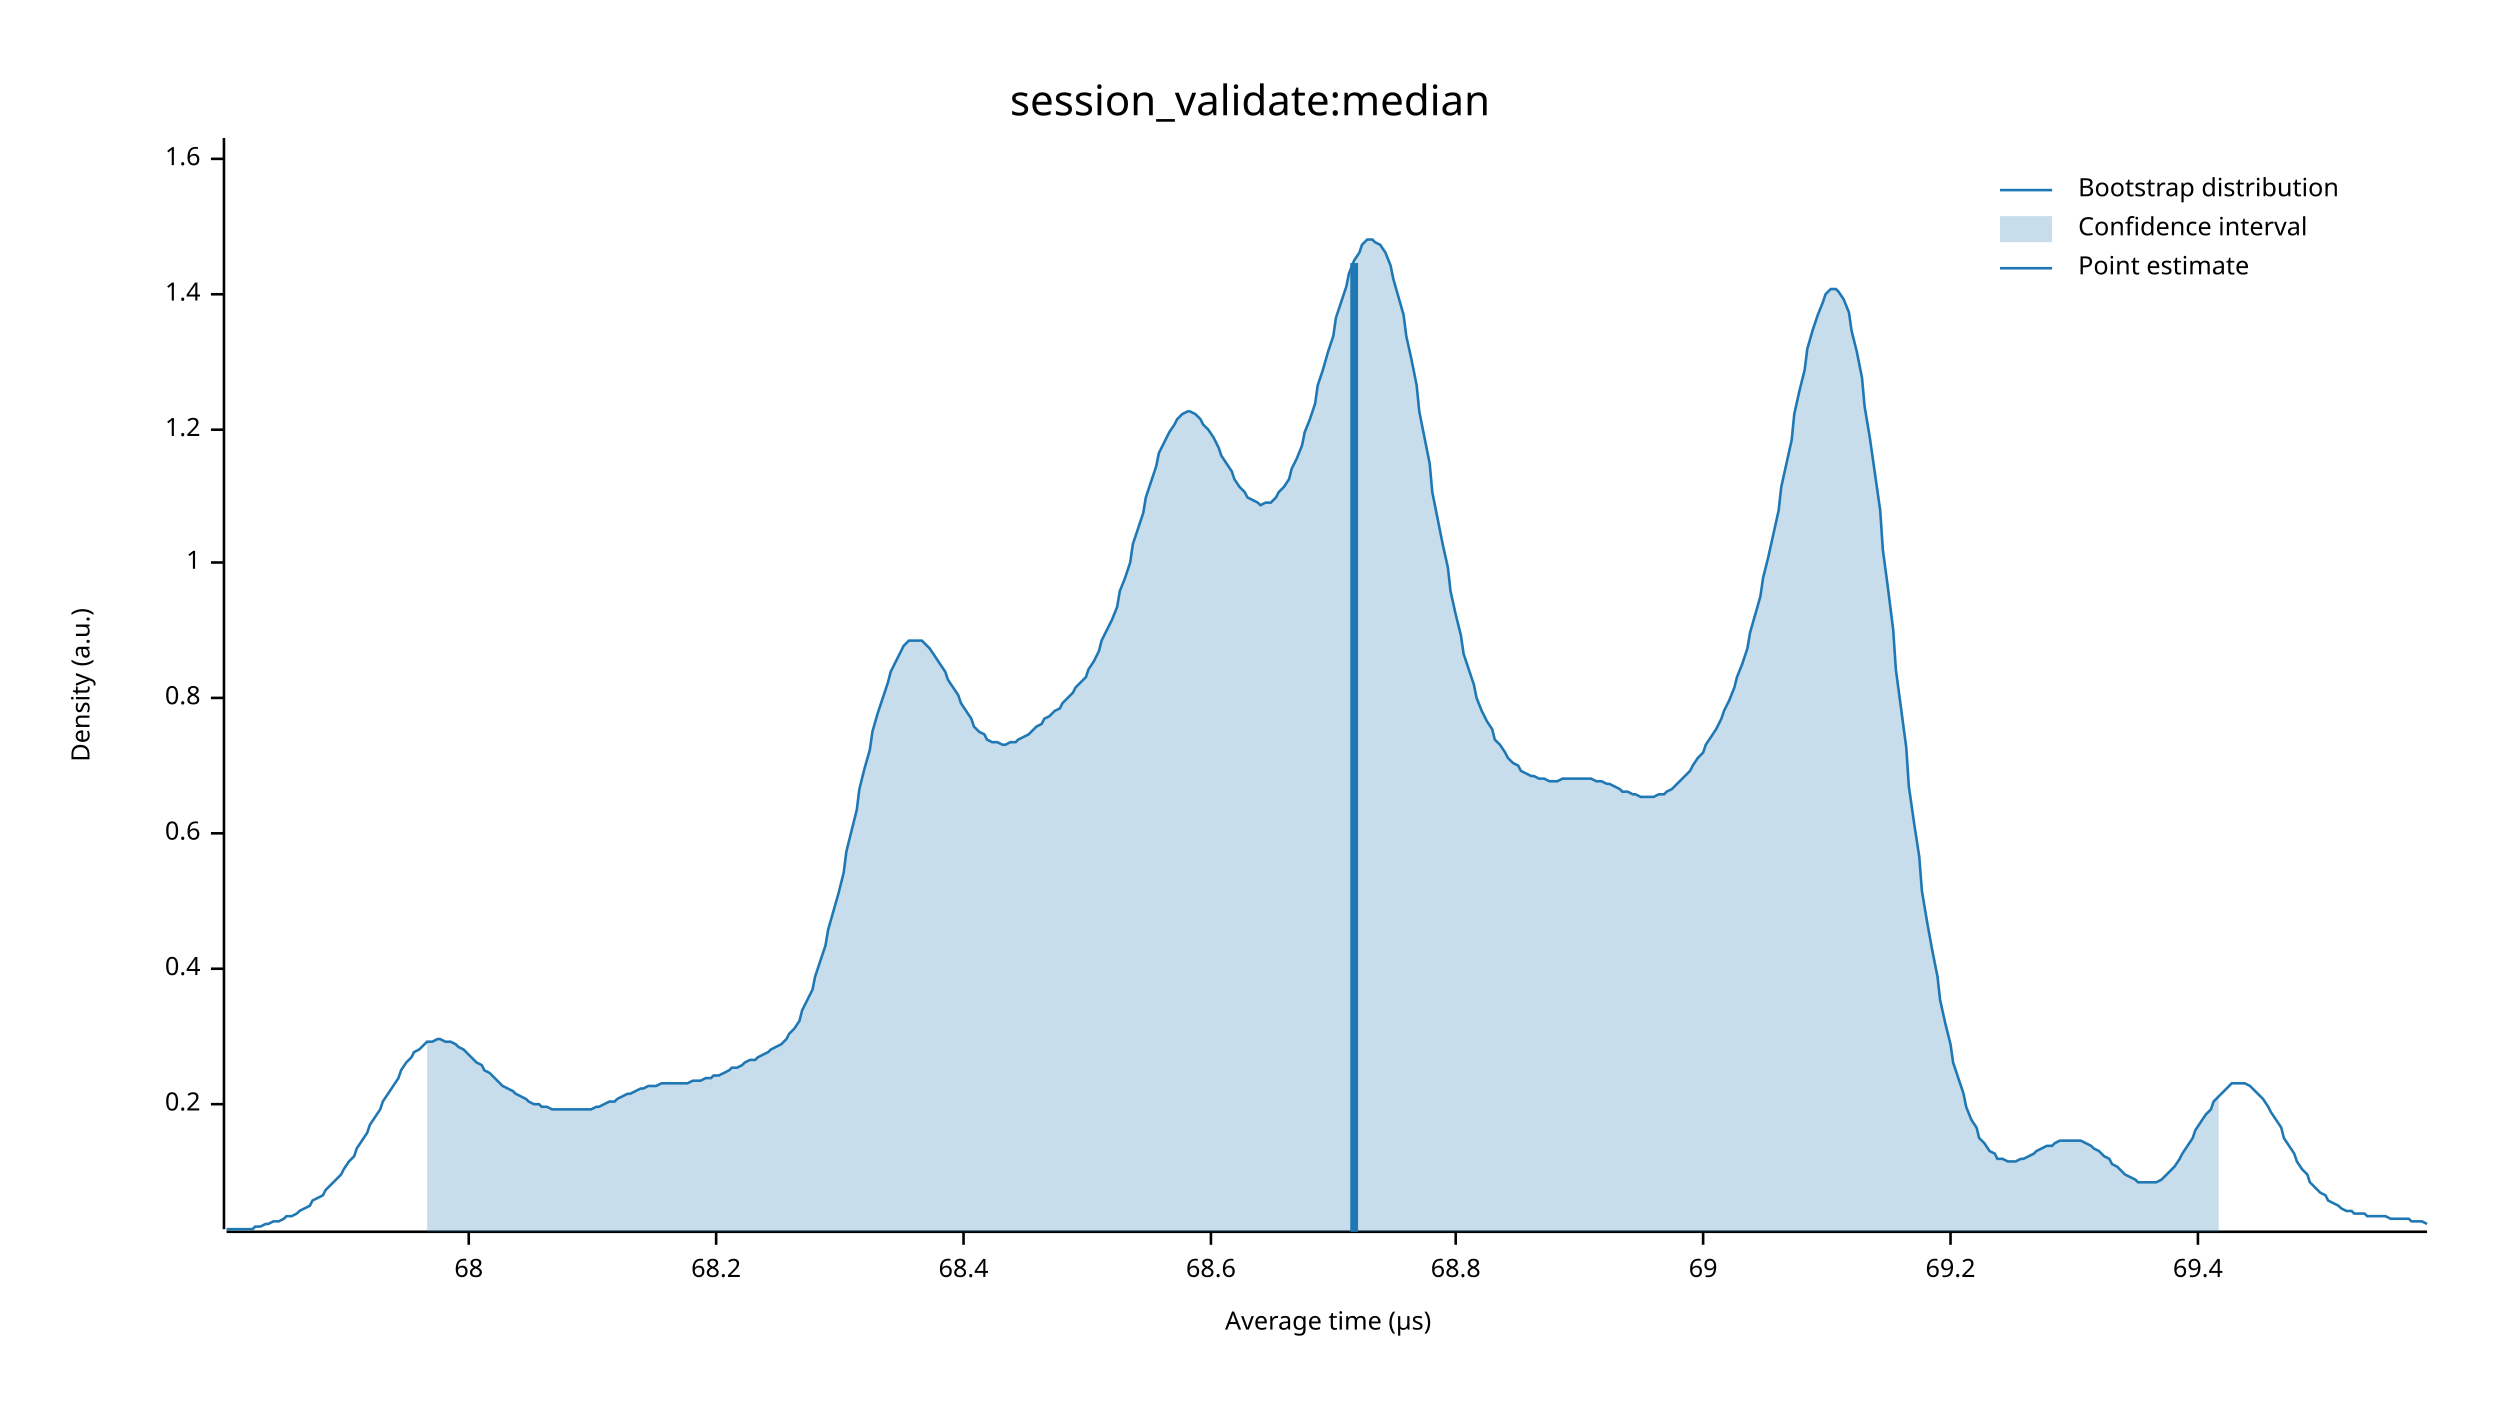
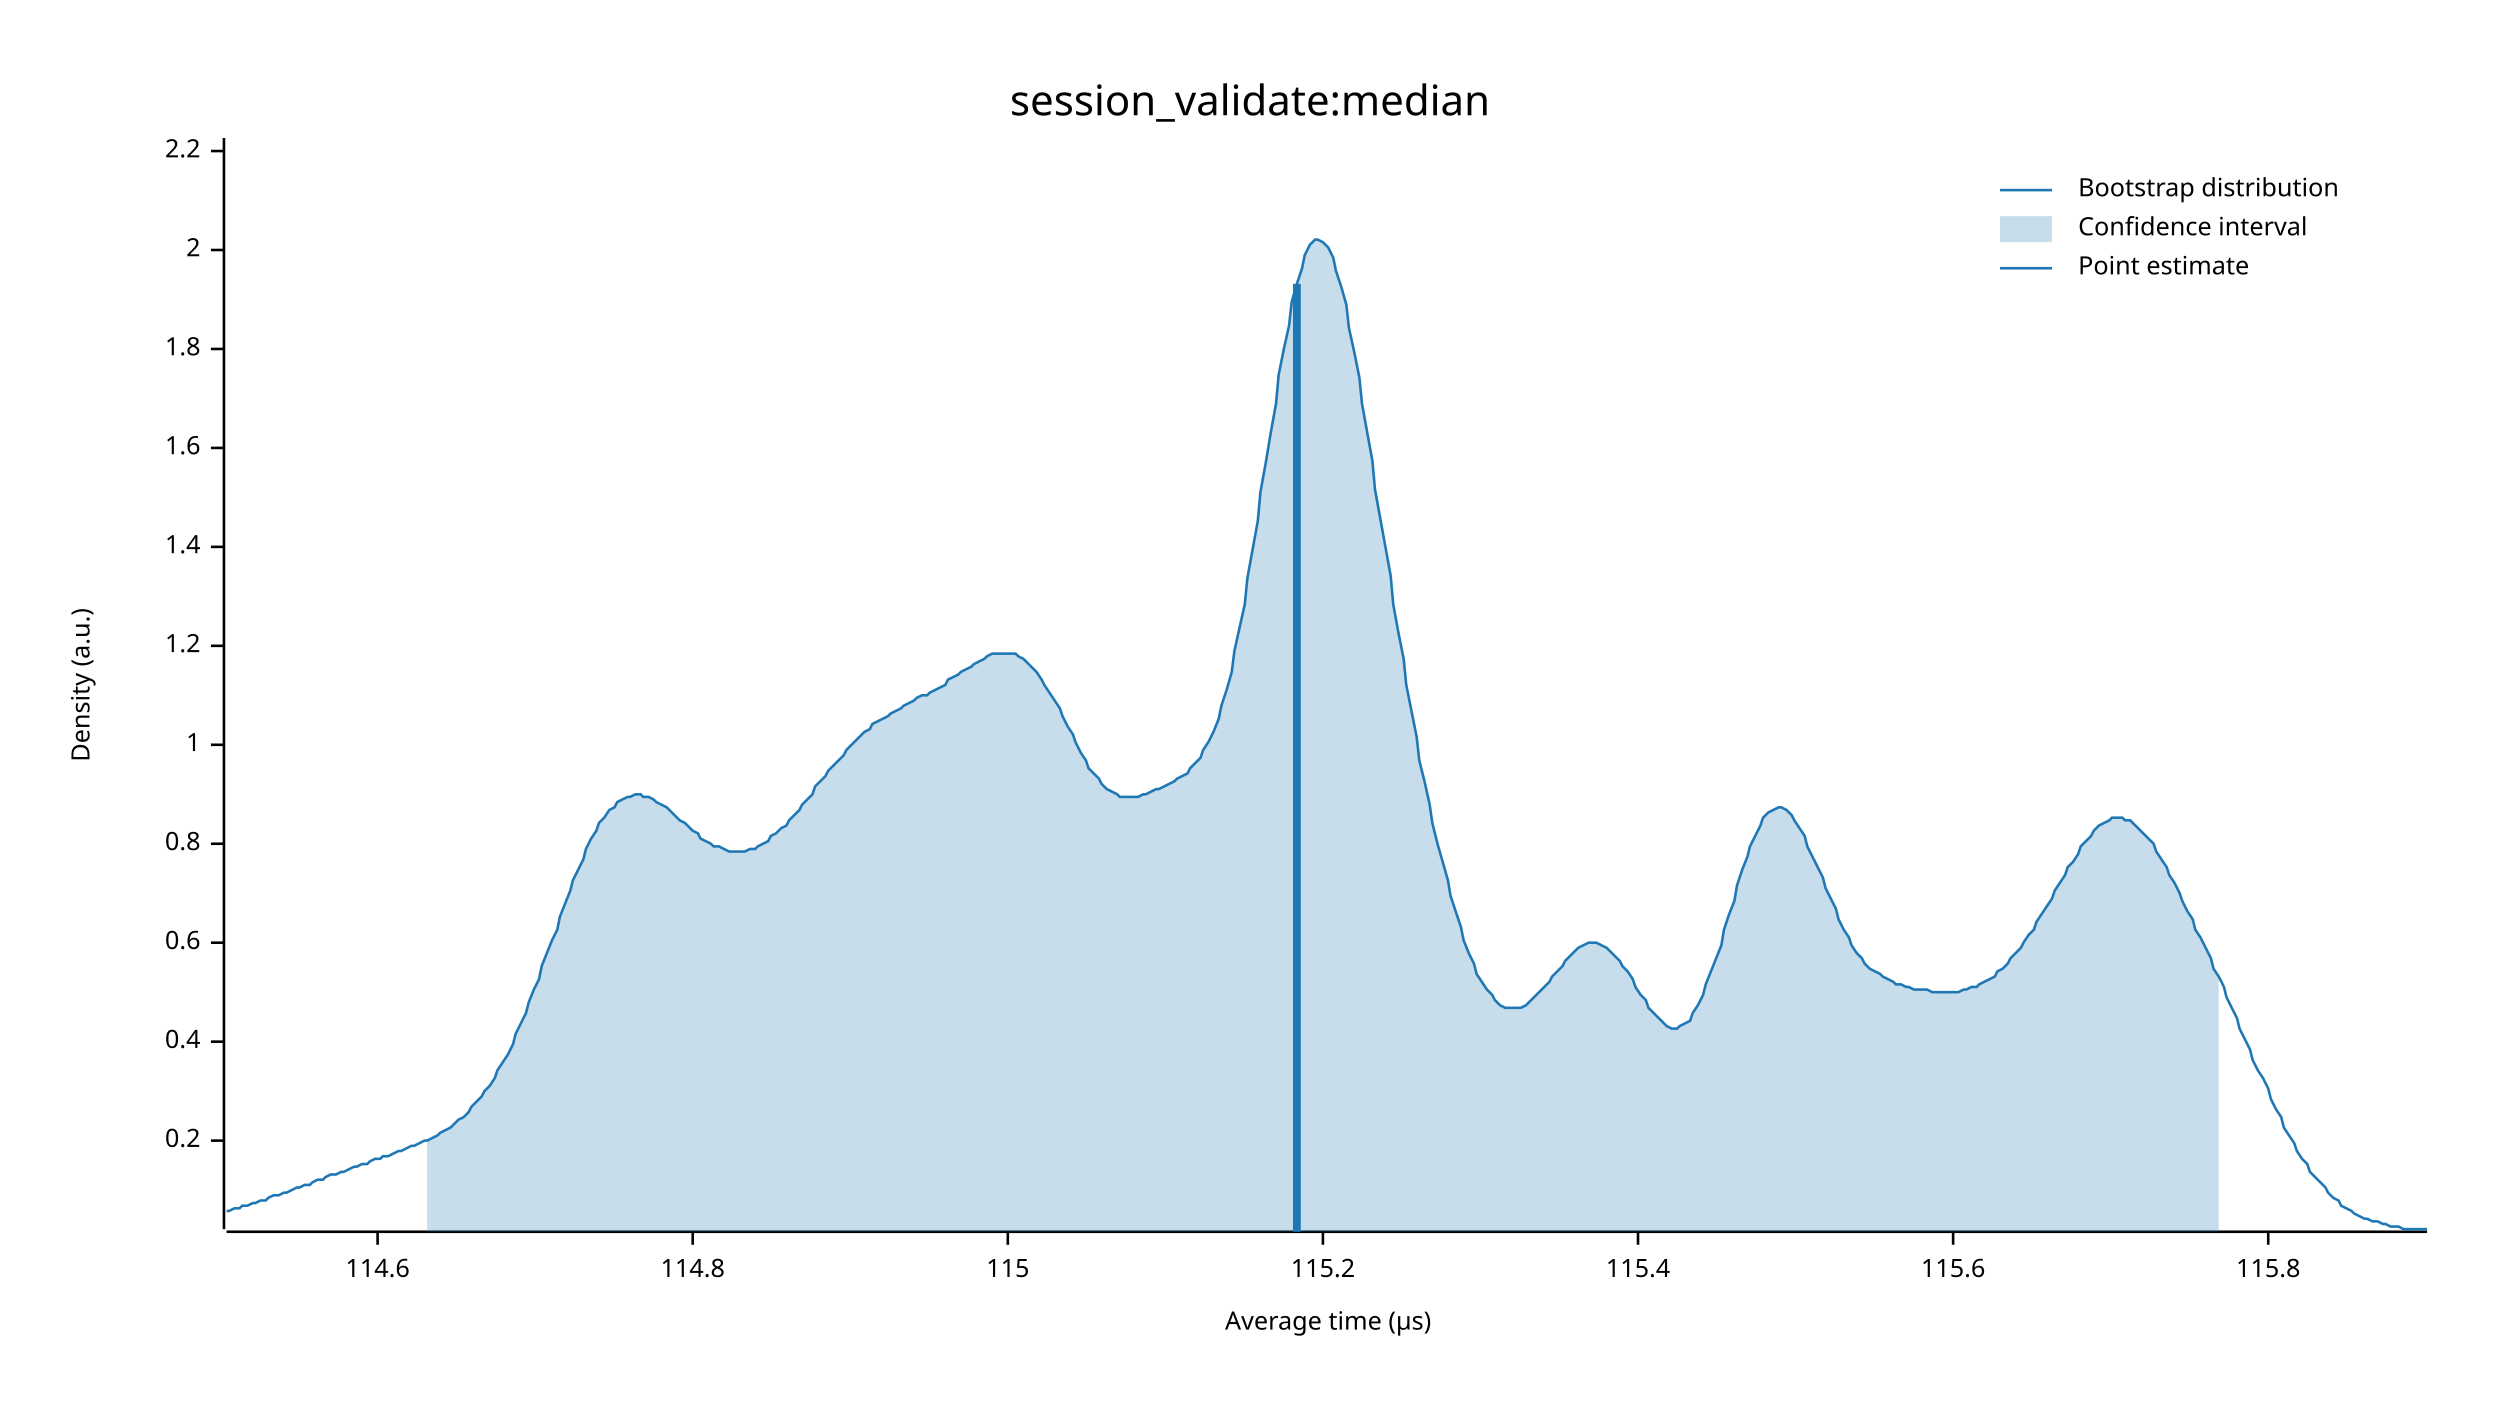
<svg xmlns="http://www.w3.org/2000/svg" width="960" height="540" viewBox="0 0 960 540">
  <text x="480" y="32" dy="0.76em" text-anchor="middle" font-family="sans-serif" font-size="16.129" opacity="1" fill="#000000">
session_validate:median
</text>
  <text x="27" y="263" dy="0.76em" text-anchor="middle" font-family="sans-serif" font-size="9.677" opacity="1" fill="#000000" transform="rotate(270, 27, 263)">
Density (a.u.)
</text>
  <text x="510" y="513" dy="-0.5ex" text-anchor="middle" font-family="sans-serif" font-size="9.677" opacity="1" fill="#000000">
Average time (µs)
</text>
  <polyline fill="none" opacity="1" stroke="#000000" stroke-width="1" points="86,53 86,472 " />
-   <text x="77" y="424" dy="0.5ex" text-anchor="end" font-family="sans-serif" font-size="9.677" opacity="1" fill="#000000">
+   <text x="77" y="438" dy="0.5ex" text-anchor="end" font-family="sans-serif" font-size="9.677" opacity="1" fill="#000000">
0.2
</text>
-   <polyline fill="none" opacity="1" stroke="#000000" stroke-width="1" points="81,424 86,424 " />
-   <text x="77" y="372" dy="0.5ex" text-anchor="end" font-family="sans-serif" font-size="9.677" opacity="1" fill="#000000">
+   <polyline fill="none" opacity="1" stroke="#000000" stroke-width="1" points="81,438 86,438 " />
+   <text x="77" y="400" dy="0.5ex" text-anchor="end" font-family="sans-serif" font-size="9.677" opacity="1" fill="#000000">
0.4
</text>
-   <polyline fill="none" opacity="1" stroke="#000000" stroke-width="1" points="81,372 86,372 " />
-   <text x="77" y="320" dy="0.5ex" text-anchor="end" font-family="sans-serif" font-size="9.677" opacity="1" fill="#000000">
+   <polyline fill="none" opacity="1" stroke="#000000" stroke-width="1" points="81,400 86,400 " />
+   <text x="77" y="362" dy="0.5ex" text-anchor="end" font-family="sans-serif" font-size="9.677" opacity="1" fill="#000000">
0.6
</text>
-   <polyline fill="none" opacity="1" stroke="#000000" stroke-width="1" points="81,320 86,320 " />
-   <text x="77" y="268" dy="0.5ex" text-anchor="end" font-family="sans-serif" font-size="9.677" opacity="1" fill="#000000">
+   <polyline fill="none" opacity="1" stroke="#000000" stroke-width="1" points="81,362 86,362 " />
+   <text x="77" y="324" dy="0.5ex" text-anchor="end" font-family="sans-serif" font-size="9.677" opacity="1" fill="#000000">
0.8
</text>
-   <polyline fill="none" opacity="1" stroke="#000000" stroke-width="1" points="81,268 86,268 " />
-   <text x="77" y="216" dy="0.5ex" text-anchor="end" font-family="sans-serif" font-size="9.677" opacity="1" fill="#000000">
+   <polyline fill="none" opacity="1" stroke="#000000" stroke-width="1" points="81,324 86,324 " />
+   <text x="77" y="286" dy="0.5ex" text-anchor="end" font-family="sans-serif" font-size="9.677" opacity="1" fill="#000000">
1
</text>
-   <polyline fill="none" opacity="1" stroke="#000000" stroke-width="1" points="81,216 86,216 " />
-   <text x="77" y="165" dy="0.5ex" text-anchor="end" font-family="sans-serif" font-size="9.677" opacity="1" fill="#000000">
+   <polyline fill="none" opacity="1" stroke="#000000" stroke-width="1" points="81,286 86,286 " />
+   <text x="77" y="248" dy="0.5ex" text-anchor="end" font-family="sans-serif" font-size="9.677" opacity="1" fill="#000000">
1.2
</text>
-   <polyline fill="none" opacity="1" stroke="#000000" stroke-width="1" points="81,165 86,165 " />
-   <text x="77" y="113" dy="0.5ex" text-anchor="end" font-family="sans-serif" font-size="9.677" opacity="1" fill="#000000">
+   <polyline fill="none" opacity="1" stroke="#000000" stroke-width="1" points="81,248 86,248 " />
+   <text x="77" y="210" dy="0.5ex" text-anchor="end" font-family="sans-serif" font-size="9.677" opacity="1" fill="#000000">
1.4
</text>
-   <polyline fill="none" opacity="1" stroke="#000000" stroke-width="1" points="81,113 86,113 " />
-   <text x="77" y="61" dy="0.5ex" text-anchor="end" font-family="sans-serif" font-size="9.677" opacity="1" fill="#000000">
+   <polyline fill="none" opacity="1" stroke="#000000" stroke-width="1" points="81,210 86,210 " />
+   <text x="77" y="172" dy="0.5ex" text-anchor="end" font-family="sans-serif" font-size="9.677" opacity="1" fill="#000000">
1.6
</text>
-   <polyline fill="none" opacity="1" stroke="#000000" stroke-width="1" points="81,61 86,61 " />
+   <polyline fill="none" opacity="1" stroke="#000000" stroke-width="1" points="81,172 86,172 " />
+   <text x="77" y="134" dy="0.5ex" text-anchor="end" font-family="sans-serif" font-size="9.677" opacity="1" fill="#000000">
+ 1.8
+ </text>
+   <polyline fill="none" opacity="1" stroke="#000000" stroke-width="1" points="81,134 86,134 " />
+   <text x="77" y="96" dy="0.5ex" text-anchor="end" font-family="sans-serif" font-size="9.677" opacity="1" fill="#000000">
+ 2
+ </text>
+   <polyline fill="none" opacity="1" stroke="#000000" stroke-width="1" points="81,96 86,96 " />
+   <text x="77" y="58" dy="0.5ex" text-anchor="end" font-family="sans-serif" font-size="9.677" opacity="1" fill="#000000">
+ 2.2
+ </text>
+   <polyline fill="none" opacity="1" stroke="#000000" stroke-width="1" points="81,58 86,58 " />
  <polyline fill="none" opacity="1" stroke="#000000" stroke-width="1" points="87,473 932,473 " />
-   <text x="180" y="483" dy="0.76em" text-anchor="middle" font-family="sans-serif" font-size="9.677" opacity="1" fill="#000000">
- 68
+   <text x="145" y="483" dy="0.76em" text-anchor="middle" font-family="sans-serif" font-size="9.677" opacity="1" fill="#000000">
+ 114.6
</text>
-   <polyline fill="none" opacity="1" stroke="#000000" stroke-width="1" points="180,473 180,478 " />
-   <text x="275" y="483" dy="0.76em" text-anchor="middle" font-family="sans-serif" font-size="9.677" opacity="1" fill="#000000">
- 68.2
+   <polyline fill="none" opacity="1" stroke="#000000" stroke-width="1" points="145,473 145,478 " />
+   <text x="266" y="483" dy="0.76em" text-anchor="middle" font-family="sans-serif" font-size="9.677" opacity="1" fill="#000000">
+ 114.8
</text>
-   <polyline fill="none" opacity="1" stroke="#000000" stroke-width="1" points="275,473 275,478 " />
-   <text x="370" y="483" dy="0.76em" text-anchor="middle" font-family="sans-serif" font-size="9.677" opacity="1" fill="#000000">
- 68.4
+   <polyline fill="none" opacity="1" stroke="#000000" stroke-width="1" points="266,473 266,478 " />
+   <text x="387" y="483" dy="0.76em" text-anchor="middle" font-family="sans-serif" font-size="9.677" opacity="1" fill="#000000">
+ 115
</text>
-   <polyline fill="none" opacity="1" stroke="#000000" stroke-width="1" points="370,473 370,478 " />
-   <text x="465" y="483" dy="0.76em" text-anchor="middle" font-family="sans-serif" font-size="9.677" opacity="1" fill="#000000">
- 68.6
+   <polyline fill="none" opacity="1" stroke="#000000" stroke-width="1" points="387,473 387,478 " />
+   <text x="508" y="483" dy="0.76em" text-anchor="middle" font-family="sans-serif" font-size="9.677" opacity="1" fill="#000000">
+ 115.2
</text>
-   <polyline fill="none" opacity="1" stroke="#000000" stroke-width="1" points="465,473 465,478 " />
-   <text x="559" y="483" dy="0.76em" text-anchor="middle" font-family="sans-serif" font-size="9.677" opacity="1" fill="#000000">
- 68.8
+   <polyline fill="none" opacity="1" stroke="#000000" stroke-width="1" points="508,473 508,478 " />
+   <text x="629" y="483" dy="0.76em" text-anchor="middle" font-family="sans-serif" font-size="9.677" opacity="1" fill="#000000">
+ 115.4
</text>
-   <polyline fill="none" opacity="1" stroke="#000000" stroke-width="1" points="559,473 559,478 " />
-   <text x="654" y="483" dy="0.76em" text-anchor="middle" font-family="sans-serif" font-size="9.677" opacity="1" fill="#000000">
- 69
+   <polyline fill="none" opacity="1" stroke="#000000" stroke-width="1" points="629,473 629,478 " />
+   <text x="750" y="483" dy="0.76em" text-anchor="middle" font-family="sans-serif" font-size="9.677" opacity="1" fill="#000000">
+ 115.6
</text>
-   <polyline fill="none" opacity="1" stroke="#000000" stroke-width="1" points="654,473 654,478 " />
-   <text x="749" y="483" dy="0.76em" text-anchor="middle" font-family="sans-serif" font-size="9.677" opacity="1" fill="#000000">
- 69.2
+   <polyline fill="none" opacity="1" stroke="#000000" stroke-width="1" points="750,473 750,478 " />
+   <text x="871" y="483" dy="0.76em" text-anchor="middle" font-family="sans-serif" font-size="9.677" opacity="1" fill="#000000">
+ 115.8
</text>
-   <polyline fill="none" opacity="1" stroke="#000000" stroke-width="1" points="749,473 749,478 " />
-   <text x="844" y="483" dy="0.76em" text-anchor="middle" font-family="sans-serif" font-size="9.677" opacity="1" fill="#000000">
- 69.4
- </text>
-   <polyline fill="none" opacity="1" stroke="#000000" stroke-width="1" points="844,473 844,478 " />
-   <polyline fill="none" opacity="1" stroke="#1F78B4" stroke-width="1" points="87,472 88,472 90,472 92,472 93,472 95,472 97,472 98,471 100,471 102,470 103,470 105,469 107,469 109,468 110,467 112,467 114,466 115,465 117,464 119,463 120,461 122,460 124,459 125,457 127,455 129,453 131,451 132,449 134,446 136,444 137,441 139,438 141,435 142,432 144,429 146,426 147,423 149,420 151,417 153,414 154,411 156,408 158,406 159,404 161,403 163,401 164,400 166,400 168,399 169,399 171,400 173,400 175,401 176,402 178,403 180,405 181,406 183,408 185,409 186,411 188,412 190,414 191,415 193,417 195,418 197,419 198,420 200,421 202,422 203,423 205,424 207,424 208,425 210,425 212,426 214,426 215,426 217,426 219,426 220,426 222,426 224,426 225,426 227,426 229,425 230,425 232,424 234,423 236,423 237,422 239,421 241,420 242,420 244,419 246,418 247,418 249,417 251,417 252,417 254,416 256,416 258,416 259,416 261,416 263,416 264,416 266,415 268,415 269,415 271,414 273,414 274,413 276,413 278,412 280,411 281,410 283,410 285,409 286,408 288,407 290,407 291,406 293,405 295,404 296,403 298,402 300,401 302,399 303,397 305,395 307,392 308,388 310,384 312,380 313,375 315,369 317,363 318,357 320,350 322,343 324,335 325,327 327,319 329,311 330,303 332,295 334,288 335,281 337,274 339,268 341,262 342,258 344,254 346,250 347,248 349,246 351,246 352,246 354,246 356,248 357,249 359,252 361,255 363,258 364,261 366,264 368,267 369,270 371,273 373,276 374,279 376,281 378,282 379,284 381,285 383,285 385,286 386,286 388,285 390,285 391,284 393,283 395,282 396,281 398,279 400,278 401,276 403,275 405,273 407,272 408,270 410,268 412,266 413,264 415,262 417,260 418,257 420,254 422,250 423,246 425,242 427,238 429,233 430,227 432,222 434,216 435,209 437,203 439,197 440,191 442,185 444,179 445,174 447,170 449,166 451,163 452,161 454,159 456,158 457,158 459,159 461,161 462,163 464,165 466,168 468,172 469,175 471,178 473,181 474,184 476,187 478,189 479,191 481,192 483,193 484,194 486,193 488,193 490,191 491,189 493,187 495,184 496,180 498,176 500,171 501,166 503,161 505,155 506,148 508,142 510,135 512,129 513,122 515,116 517,110 518,105 520,100 522,97 523,94 525,92 527,92 528,93 530,94 532,97 534,102 535,107 537,114 539,121 540,129 542,138 544,148 545,158 547,168 549,178 550,189 552,199 554,209 556,218 557,227 559,236 561,244 562,251 564,257 566,263 567,268 569,273 571,277 573,280 574,284 576,286 578,289 579,291 581,293 583,294 584,296 586,297 588,298 589,298 591,299 593,299 595,300 596,300 598,300 600,299 601,299 603,299 605,299 606,299 608,299 610,299 611,299 613,300 615,300 617,301 618,301 620,302 622,303 623,304 625,304 627,305 628,305 630,306 632,306 633,306 635,306 637,305 639,305 640,304 642,303 644,301 645,300 647,298 649,296 650,294 652,291 654,289 655,286 657,283 659,280 661,276 662,273 664,269 666,264 667,260 669,255 671,249 672,243 674,236 676,229 677,222 679,214 681,205 683,196 684,187 686,178 688,169 689,159 691,150 693,142 694,134 696,127 698,121 700,116 701,113 703,111 705,111 706,112 708,115 710,120 711,127 713,135 715,145 716,156 718,168 720,182 722,196 723,211 725,226 727,242 728,257 730,272 732,287 733,302 735,316 737,329 738,342 740,354 742,365 744,375 745,384 747,393 749,401 750,408 752,414 754,420 755,425 757,430 759,433 760,437 762,439 764,442 766,443 767,445 769,445 771,446 772,446 774,446 776,445 777,445 779,444 781,443 782,442 784,441 786,440 788,440 789,439 791,438 793,438 794,438 796,438 798,438 799,438 801,439 803,440 804,441 806,442 808,444 810,445 811,447 813,448 815,450 816,451 818,452 820,453 821,454 823,454 825,454 827,454 828,454 830,453 832,451 833,450 835,448 837,445 838,443 840,440 842,437 843,434 845,431 847,428 849,426 850,423 852,421 854,419 855,418 857,416 859,416 860,416 862,416 864,417 865,418 867,420 869,422 871,425 872,427 874,430 876,433 877,437 879,440 881,443 882,446 884,449 886,451 887,454 889,456 891,458 893,459 894,461 896,462 898,463 899,464 901,465 903,465 904,466 906,466 908,466 909,467 911,467 913,467 915,467 916,467 918,468 920,468 921,468 923,468 925,468 926,469 928,469 930,469 932,470 " />
-   <polygon opacity="0.25" fill="#1F78B4" points="164,400 166,400 168,399 169,399 171,400 173,400 175,401 176,402 178,403 180,405 181,406 183,408 185,409 186,411 188,412 190,414 191,415 193,417 195,418 197,419 198,420 200,421 202,422 203,423 205,424 207,424 208,425 210,425 212,426 214,426 215,426 217,426 219,426 220,426 222,426 224,426 225,426 227,426 229,425 230,425 232,424 234,423 236,423 237,422 239,421 241,420 242,420 244,419 246,418 247,418 249,417 251,417 252,417 254,416 256,416 258,416 259,416 261,416 263,416 264,416 266,415 268,415 269,415 271,414 273,414 274,413 276,413 278,412 280,411 281,410 283,410 285,409 286,408 288,407 290,407 291,406 293,405 295,404 296,403 298,402 300,401 302,399 303,397 305,395 307,392 308,388 310,384 312,380 313,375 315,369 317,363 318,357 320,350 322,343 324,335 325,327 327,319 329,311 330,303 332,295 334,288 335,281 337,274 339,268 341,262 342,258 344,254 346,250 347,248 349,246 351,246 352,246 354,246 356,248 357,249 359,252 361,255 363,258 364,261 366,264 368,267 369,270 371,273 373,276 374,279 376,281 378,282 379,284 381,285 383,285 385,286 386,286 388,285 390,285 391,284 393,283 395,282 396,281 398,279 400,278 401,276 403,275 405,273 407,272 408,270 410,268 412,266 413,264 415,262 417,260 418,257 420,254 422,250 423,246 425,242 427,238 429,233 430,227 432,222 434,216 435,209 437,203 439,197 440,191 442,185 444,179 445,174 447,170 449,166 451,163 452,161 454,159 456,158 457,158 459,159 461,161 462,163 464,165 466,168 468,172 469,175 471,178 473,181 474,184 476,187 478,189 479,191 481,192 483,193 484,194 486,193 488,193 490,191 491,189 493,187 495,184 496,180 498,176 500,171 501,166 503,161 505,155 506,148 508,142 510,135 512,129 513,122 515,116 517,110 518,105 520,100 522,97 523,94 525,92 527,92 528,93 530,94 532,97 534,102 535,107 537,114 539,121 540,129 542,138 544,148 545,158 547,168 549,178 550,189 552,199 554,209 556,218 557,227 559,236 561,244 562,251 564,257 566,263 567,268 569,273 571,277 573,280 574,284 576,286 578,289 579,291 581,293 583,294 584,296 586,297 588,298 589,298 591,299 593,299 595,300 596,300 598,300 600,299 601,299 603,299 605,299 606,299 608,299 610,299 611,299 613,300 615,300 617,301 618,301 620,302 622,303 623,304 625,304 627,305 628,305 630,306 632,306 633,306 635,306 637,305 639,305 640,304 642,303 644,301 645,300 647,298 649,296 650,294 652,291 654,289 655,286 657,283 659,280 661,276 662,273 664,269 666,264 667,260 669,255 671,249 672,243 674,236 676,229 677,222 679,214 681,205 683,196 684,187 686,178 688,169 689,159 691,150 693,142 694,134 696,127 698,121 700,116 701,113 703,111 705,111 706,112 708,115 710,120 711,127 713,135 715,145 716,156 718,168 720,182 722,196 723,211 725,226 727,242 728,257 730,272 732,287 733,302 735,316 737,329 738,342 740,354 742,365 744,375 745,384 747,393 749,401 750,408 752,414 754,420 755,425 757,430 759,433 760,437 762,439 764,442 766,443 767,445 769,445 771,446 772,446 774,446 776,445 777,445 779,444 781,443 782,442 784,441 786,440 788,440 789,439 791,438 793,438 794,438 796,438 798,438 799,438 801,439 803,440 804,441 806,442 808,444 810,445 811,447 813,448 815,450 816,451 818,452 820,453 821,454 823,454 825,454 827,454 828,454 830,453 832,451 833,450 835,448 837,445 838,443 840,440 842,437 843,434 845,431 847,428 849,426 850,423 852,421 852,473 164,473 " />
-   <polyline fill="none" opacity="1" stroke="#1F78B4" stroke-width="3" points="520,473 520,101 " />
+   <polyline fill="none" opacity="1" stroke="#000000" stroke-width="1" points="871,473 871,478 " />
+   <polyline fill="none" opacity="1" stroke="#1F78B4" stroke-width="1" points="87,465 88,465 90,464 92,464 93,463 95,463 97,462 98,462 100,461 102,461 103,460 105,459 107,459 109,458 110,458 112,457 114,456 115,456 117,455 119,455 120,454 122,453 124,453 125,452 127,451 129,451 131,450 132,450 134,449 136,448 137,448 139,447 141,447 142,446 144,445 146,445 147,444 149,444 151,443 153,442 154,442 156,441 158,440 159,440 161,439 163,438 164,438 166,437 168,436 169,435 171,434 173,433 175,431 176,430 178,429 180,427 181,425 183,423 185,421 186,419 188,417 190,414 191,411 193,408 195,405 197,401 198,397 200,393 202,389 203,385 205,380 207,376 208,371 210,366 212,361 214,357 215,352 217,347 219,342 220,338 222,334 224,330 225,326 227,322 229,319 230,316 232,314 234,311 236,310 237,308 239,307 241,306 242,306 244,305 246,305 247,306 249,306 251,307 252,308 254,309 256,310 258,312 259,313 261,315 263,316 264,317 266,319 268,320 269,322 271,323 273,324 274,325 276,325 278,326 280,327 281,327 283,327 285,327 286,327 288,326 290,326 291,325 293,324 295,323 296,321 298,320 300,318 302,317 303,315 305,313 307,311 308,309 310,307 312,305 313,302 315,300 317,298 318,296 320,294 322,292 324,290 325,288 327,286 329,284 330,283 332,281 334,280 335,278 337,277 339,276 341,275 342,274 344,273 346,272 347,271 349,270 351,269 352,268 354,267 356,267 357,266 359,265 361,264 363,263 364,261 366,260 368,259 369,258 371,257 373,256 374,255 376,254 378,253 379,252 381,251 383,251 385,251 386,251 388,251 390,251 391,252 393,253 395,255 396,256 398,258 400,261 401,263 403,266 405,269 407,272 408,275 410,279 412,282 413,285 415,289 417,292 418,295 420,297 422,299 423,301 425,303 427,304 429,305 430,306 432,306 434,306 435,306 437,306 439,305 440,305 442,304 444,303 445,303 447,302 449,301 451,300 452,299 454,298 456,297 457,295 459,293 461,291 462,288 464,285 466,281 468,276 469,271 471,265 473,258 474,250 476,241 478,232 479,222 481,211 483,200 484,189 486,178 488,166 490,155 491,144 493,134 495,125 496,116 498,109 500,103 501,98 503,94 505,92 506,92 508,93 510,95 512,99 513,104 515,110 517,117 518,126 520,135 522,145 523,155 525,166 527,177 528,188 530,199 532,210 534,221 535,232 537,243 539,253 540,263 542,273 544,283 545,292 547,300 549,309 550,316 552,324 554,331 556,338 557,344 559,350 561,356 562,361 564,366 566,370 567,374 569,377 571,380 573,382 574,384 576,386 578,387 579,387 581,387 583,387 584,387 586,386 588,384 589,383 591,381 593,379 595,377 596,375 598,373 600,371 601,369 603,367 605,365 606,364 608,363 610,362 611,362 613,362 615,363 617,364 618,365 620,367 622,369 623,371 625,373 627,376 628,379 630,382 632,384 633,387 635,389 637,391 639,393 640,394 642,395 644,395 645,394 647,393 649,392 650,389 652,386 654,382 655,378 657,373 659,368 661,363 662,357 664,351 666,346 667,340 669,334 671,329 672,325 674,321 676,317 677,314 679,312 681,311 683,310 684,310 686,311 688,313 689,315 691,318 693,321 694,325 696,329 698,333 700,337 701,341 703,345 705,349 706,353 708,357 710,360 711,363 713,366 715,368 716,370 718,372 720,373 722,374 723,375 725,376 727,377 728,378 730,378 732,379 733,379 735,380 737,380 738,380 740,380 742,381 744,381 745,381 747,381 749,381 750,381 752,381 754,380 755,380 757,379 759,379 760,378 762,377 764,376 766,375 767,373 769,372 771,370 772,368 774,366 776,364 777,362 779,359 781,357 782,354 784,351 786,348 788,345 789,342 791,339 793,336 794,333 796,331 798,328 799,325 801,323 803,321 804,319 806,317 808,316 810,315 811,314 813,314 815,314 816,315 818,315 820,317 821,318 823,320 825,322 827,324 828,327 830,330 832,333 833,336 835,339 837,343 838,346 840,350 842,353 843,357 845,360 847,364 849,368 850,372 852,375 854,379 855,383 857,387 859,391 860,395 862,399 864,403 865,407 867,411 869,414 871,418 872,422 874,426 876,429 877,433 879,436 881,439 882,442 884,445 886,447 887,450 889,452 891,454 893,456 894,458 896,460 898,461 899,463 901,464 903,465 904,466 906,467 908,468 909,468 911,469 913,469 915,470 916,470 918,471 920,471 921,471 923,472 925,472 926,472 928,472 930,472 932,472 " />
+   <polygon opacity="0.25" fill="#1F78B4" points="164,438 166,437 168,436 169,435 171,434 173,433 175,431 176,430 178,429 180,427 181,425 183,423 185,421 186,419 188,417 190,414 191,411 193,408 195,405 197,401 198,397 200,393 202,389 203,385 205,380 207,376 208,371 210,366 212,361 214,357 215,352 217,347 219,342 220,338 222,334 224,330 225,326 227,322 229,319 230,316 232,314 234,311 236,310 237,308 239,307 241,306 242,306 244,305 246,305 247,306 249,306 251,307 252,308 254,309 256,310 258,312 259,313 261,315 263,316 264,317 266,319 268,320 269,322 271,323 273,324 274,325 276,325 278,326 280,327 281,327 283,327 285,327 286,327 288,326 290,326 291,325 293,324 295,323 296,321 298,320 300,318 302,317 303,315 305,313 307,311 308,309 310,307 312,305 313,302 315,300 317,298 318,296 320,294 322,292 324,290 325,288 327,286 329,284 330,283 332,281 334,280 335,278 337,277 339,276 341,275 342,274 344,273 346,272 347,271 349,270 351,269 352,268 354,267 356,267 357,266 359,265 361,264 363,263 364,261 366,260 368,259 369,258 371,257 373,256 374,255 376,254 378,253 379,252 381,251 383,251 385,251 386,251 388,251 390,251 391,252 393,253 395,255 396,256 398,258 400,261 401,263 403,266 405,269 407,272 408,275 410,279 412,282 413,285 415,289 417,292 418,295 420,297 422,299 423,301 425,303 427,304 429,305 430,306 432,306 434,306 435,306 437,306 439,305 440,305 442,304 444,303 445,303 447,302 449,301 451,300 452,299 454,298 456,297 457,295 459,293 461,291 462,288 464,285 466,281 468,276 469,271 471,265 473,258 474,250 476,241 478,232 479,222 481,211 483,200 484,189 486,178 488,166 490,155 491,144 493,134 495,125 496,116 498,109 500,103 501,98 503,94 505,92 506,92 508,93 510,95 512,99 513,104 515,110 517,117 518,126 520,135 522,145 523,155 525,166 527,177 528,188 530,199 532,210 534,221 535,232 537,243 539,253 540,263 542,273 544,283 545,292 547,300 549,309 550,316 552,324 554,331 556,338 557,344 559,350 561,356 562,361 564,366 566,370 567,374 569,377 571,380 573,382 574,384 576,386 578,387 579,387 581,387 583,387 584,387 586,386 588,384 589,383 591,381 593,379 595,377 596,375 598,373 600,371 601,369 603,367 605,365 606,364 608,363 610,362 611,362 613,362 615,363 617,364 618,365 620,367 622,369 623,371 625,373 627,376 628,379 630,382 632,384 633,387 635,389 637,391 639,393 640,394 642,395 644,395 645,394 647,393 649,392 650,389 652,386 654,382 655,378 657,373 659,368 661,363 662,357 664,351 666,346 667,340 669,334 671,329 672,325 674,321 676,317 677,314 679,312 681,311 683,310 684,310 686,311 688,313 689,315 691,318 693,321 694,325 696,329 698,333 700,337 701,341 703,345 705,349 706,353 708,357 710,360 711,363 713,366 715,368 716,370 718,372 720,373 722,374 723,375 725,376 727,377 728,378 730,378 732,379 733,379 735,380 737,380 738,380 740,380 742,381 744,381 745,381 747,381 749,381 750,381 752,381 754,380 755,380 757,379 759,379 760,378 762,377 764,376 766,375 767,373 769,372 771,370 772,368 774,366 776,364 777,362 779,359 781,357 782,354 784,351 786,348 788,345 789,342 791,339 793,336 794,333 796,331 798,328 799,325 801,323 803,321 804,319 806,317 808,316 810,315 811,314 813,314 815,314 816,315 818,315 820,317 821,318 823,320 825,322 827,324 828,327 830,330 832,333 833,336 835,339 837,343 838,346 840,350 842,353 843,357 845,360 847,364 849,368 850,372 852,375 852,473 164,473 " />
+   <polyline fill="none" opacity="1" stroke="#1F78B4" stroke-width="3" points="498,473 498,109 " />
  <text x="798" y="68" dy="0.76em" text-anchor="start" font-family="sans-serif" font-size="9.677" opacity="1" fill="#000000">
Bootstrap distribution
</text>
  <text x="798" y="83" dy="0.76em" text-anchor="start" font-family="sans-serif" font-size="9.677" opacity="1" fill="#000000">
Confidence interval
</text>
  <text x="798" y="98" dy="0.76em" text-anchor="start" font-family="sans-serif" font-size="9.677" opacity="1" fill="#000000">
Point estimate
</text>
  <polyline fill="none" opacity="1" stroke="#1F78B4" stroke-width="1" points="768,73 788,73 " />
  <rect x="768" y="83" width="20" height="10" opacity="0.25" fill="#1F78B4" stroke="none" />
  <polyline fill="none" opacity="1" stroke="#1F78B4" stroke-width="1" points="768,103 788,103 " />
</svg>
